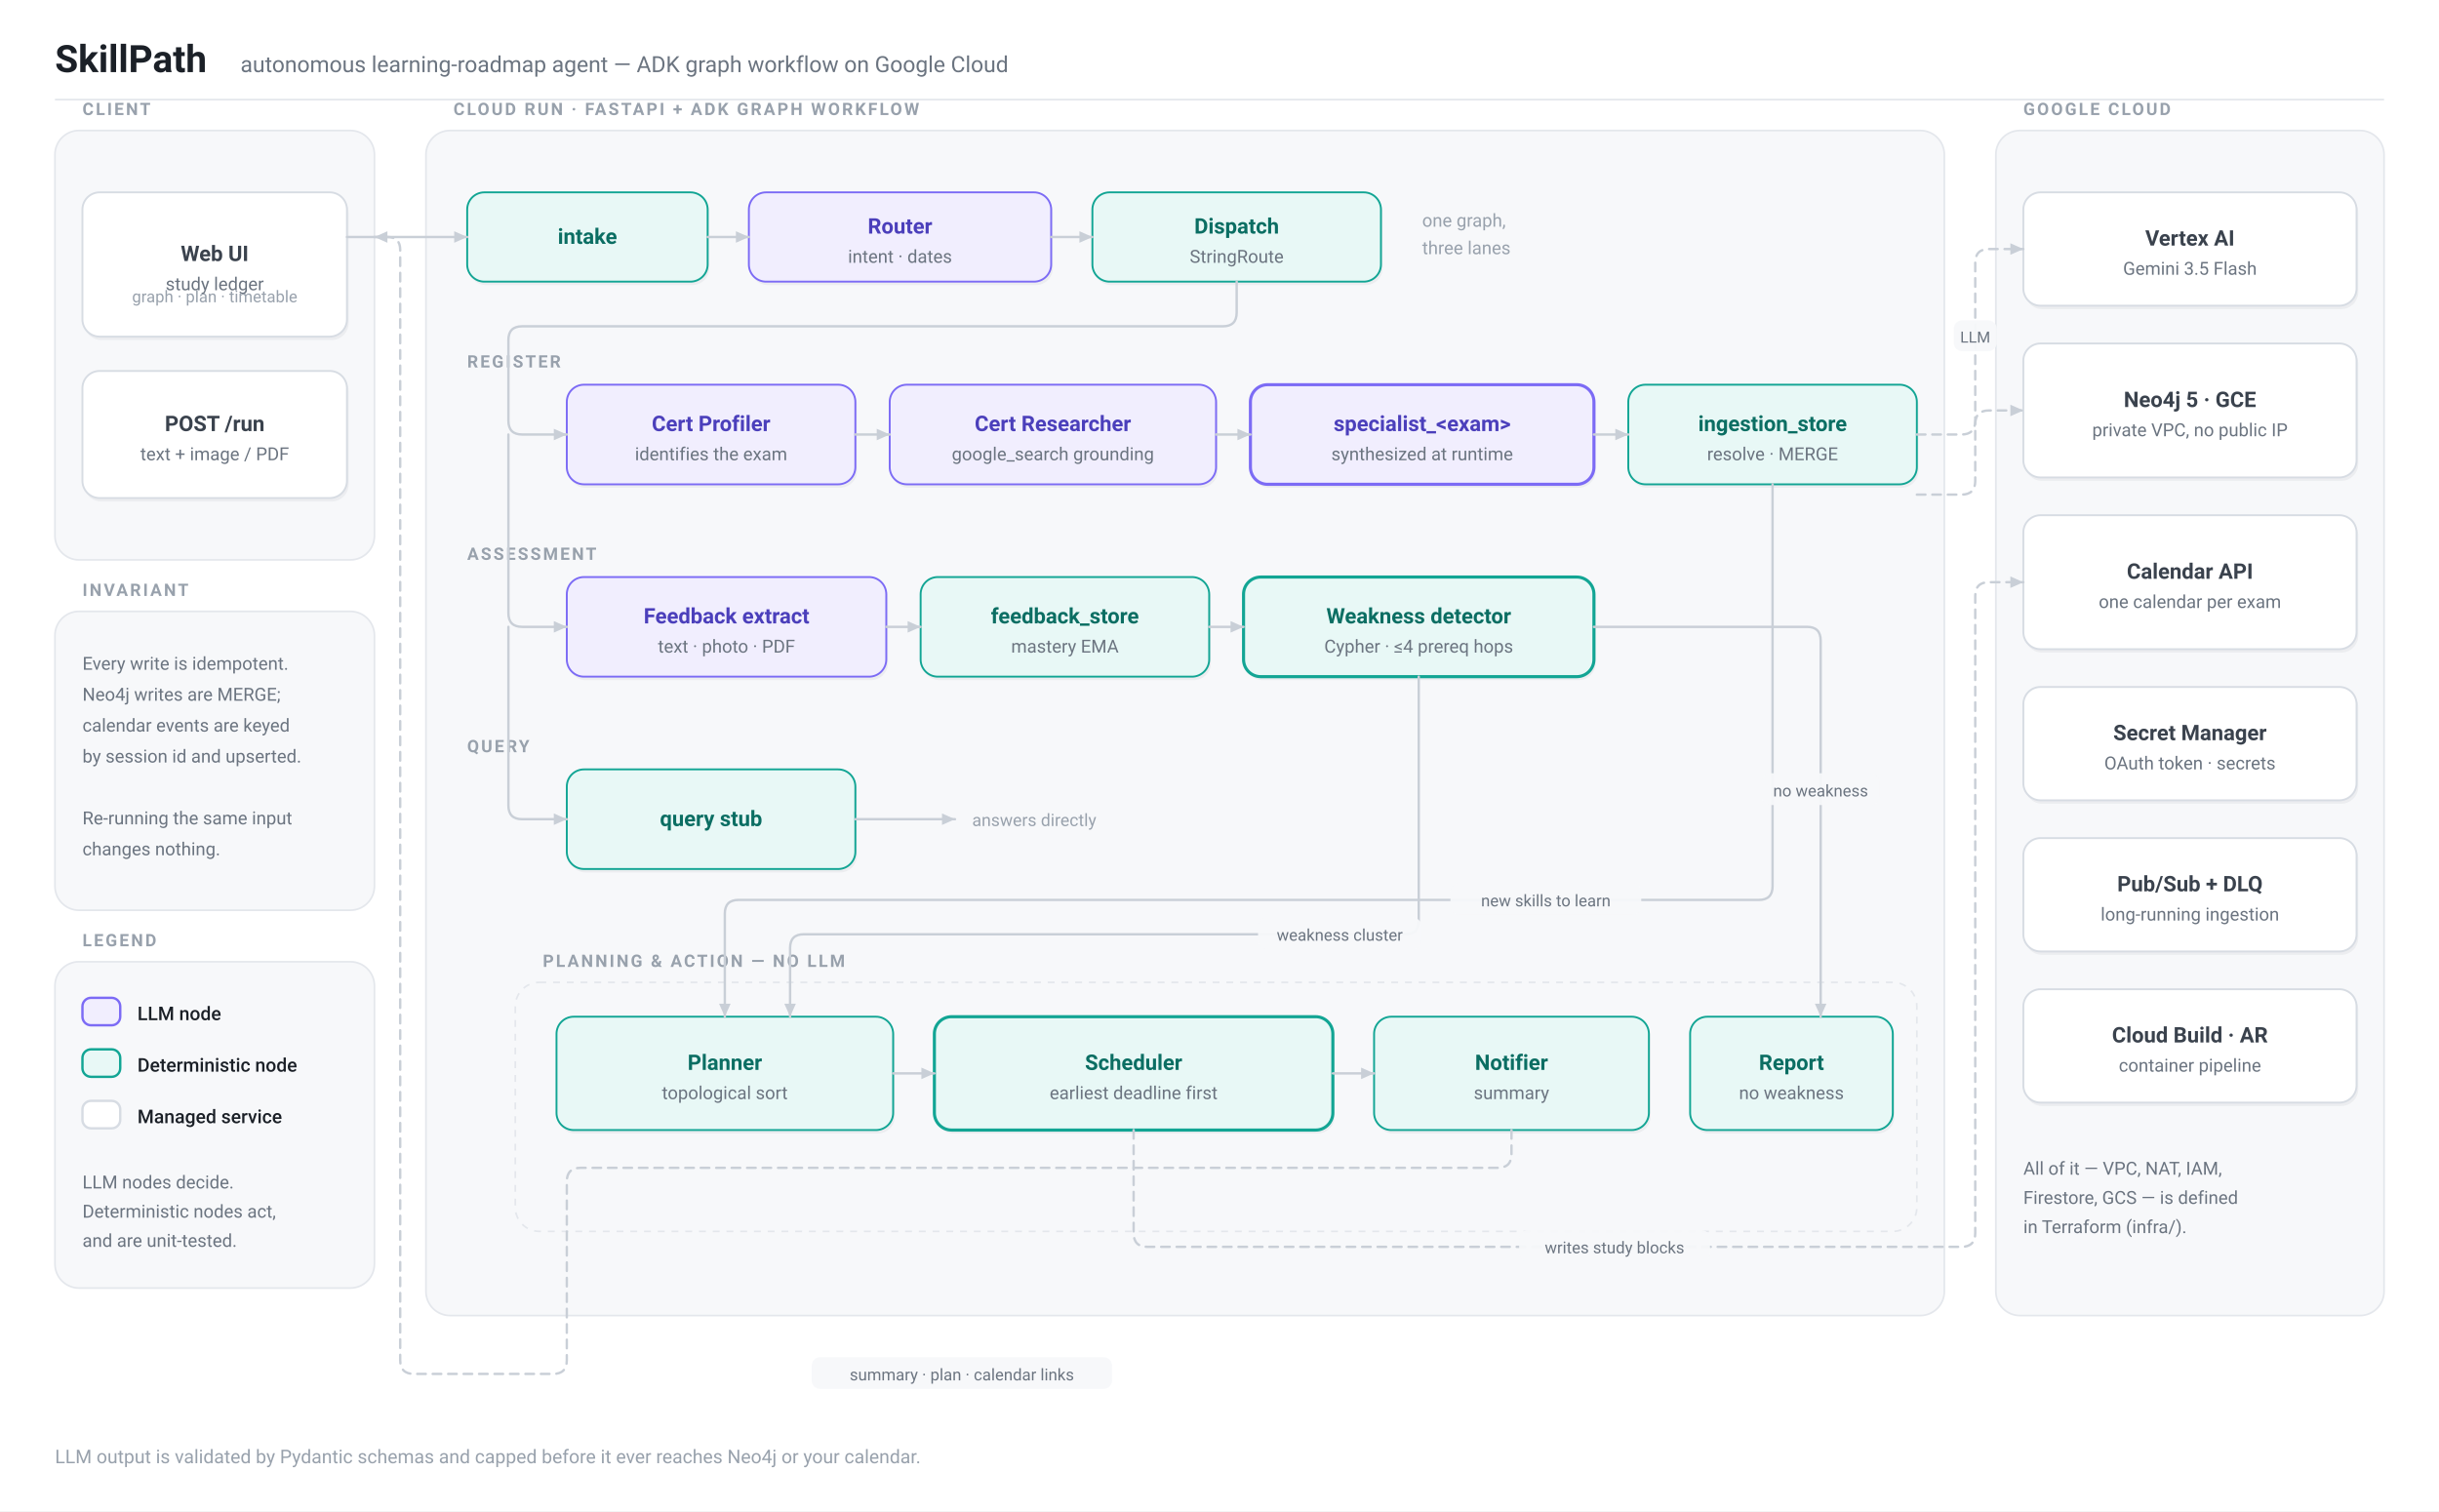
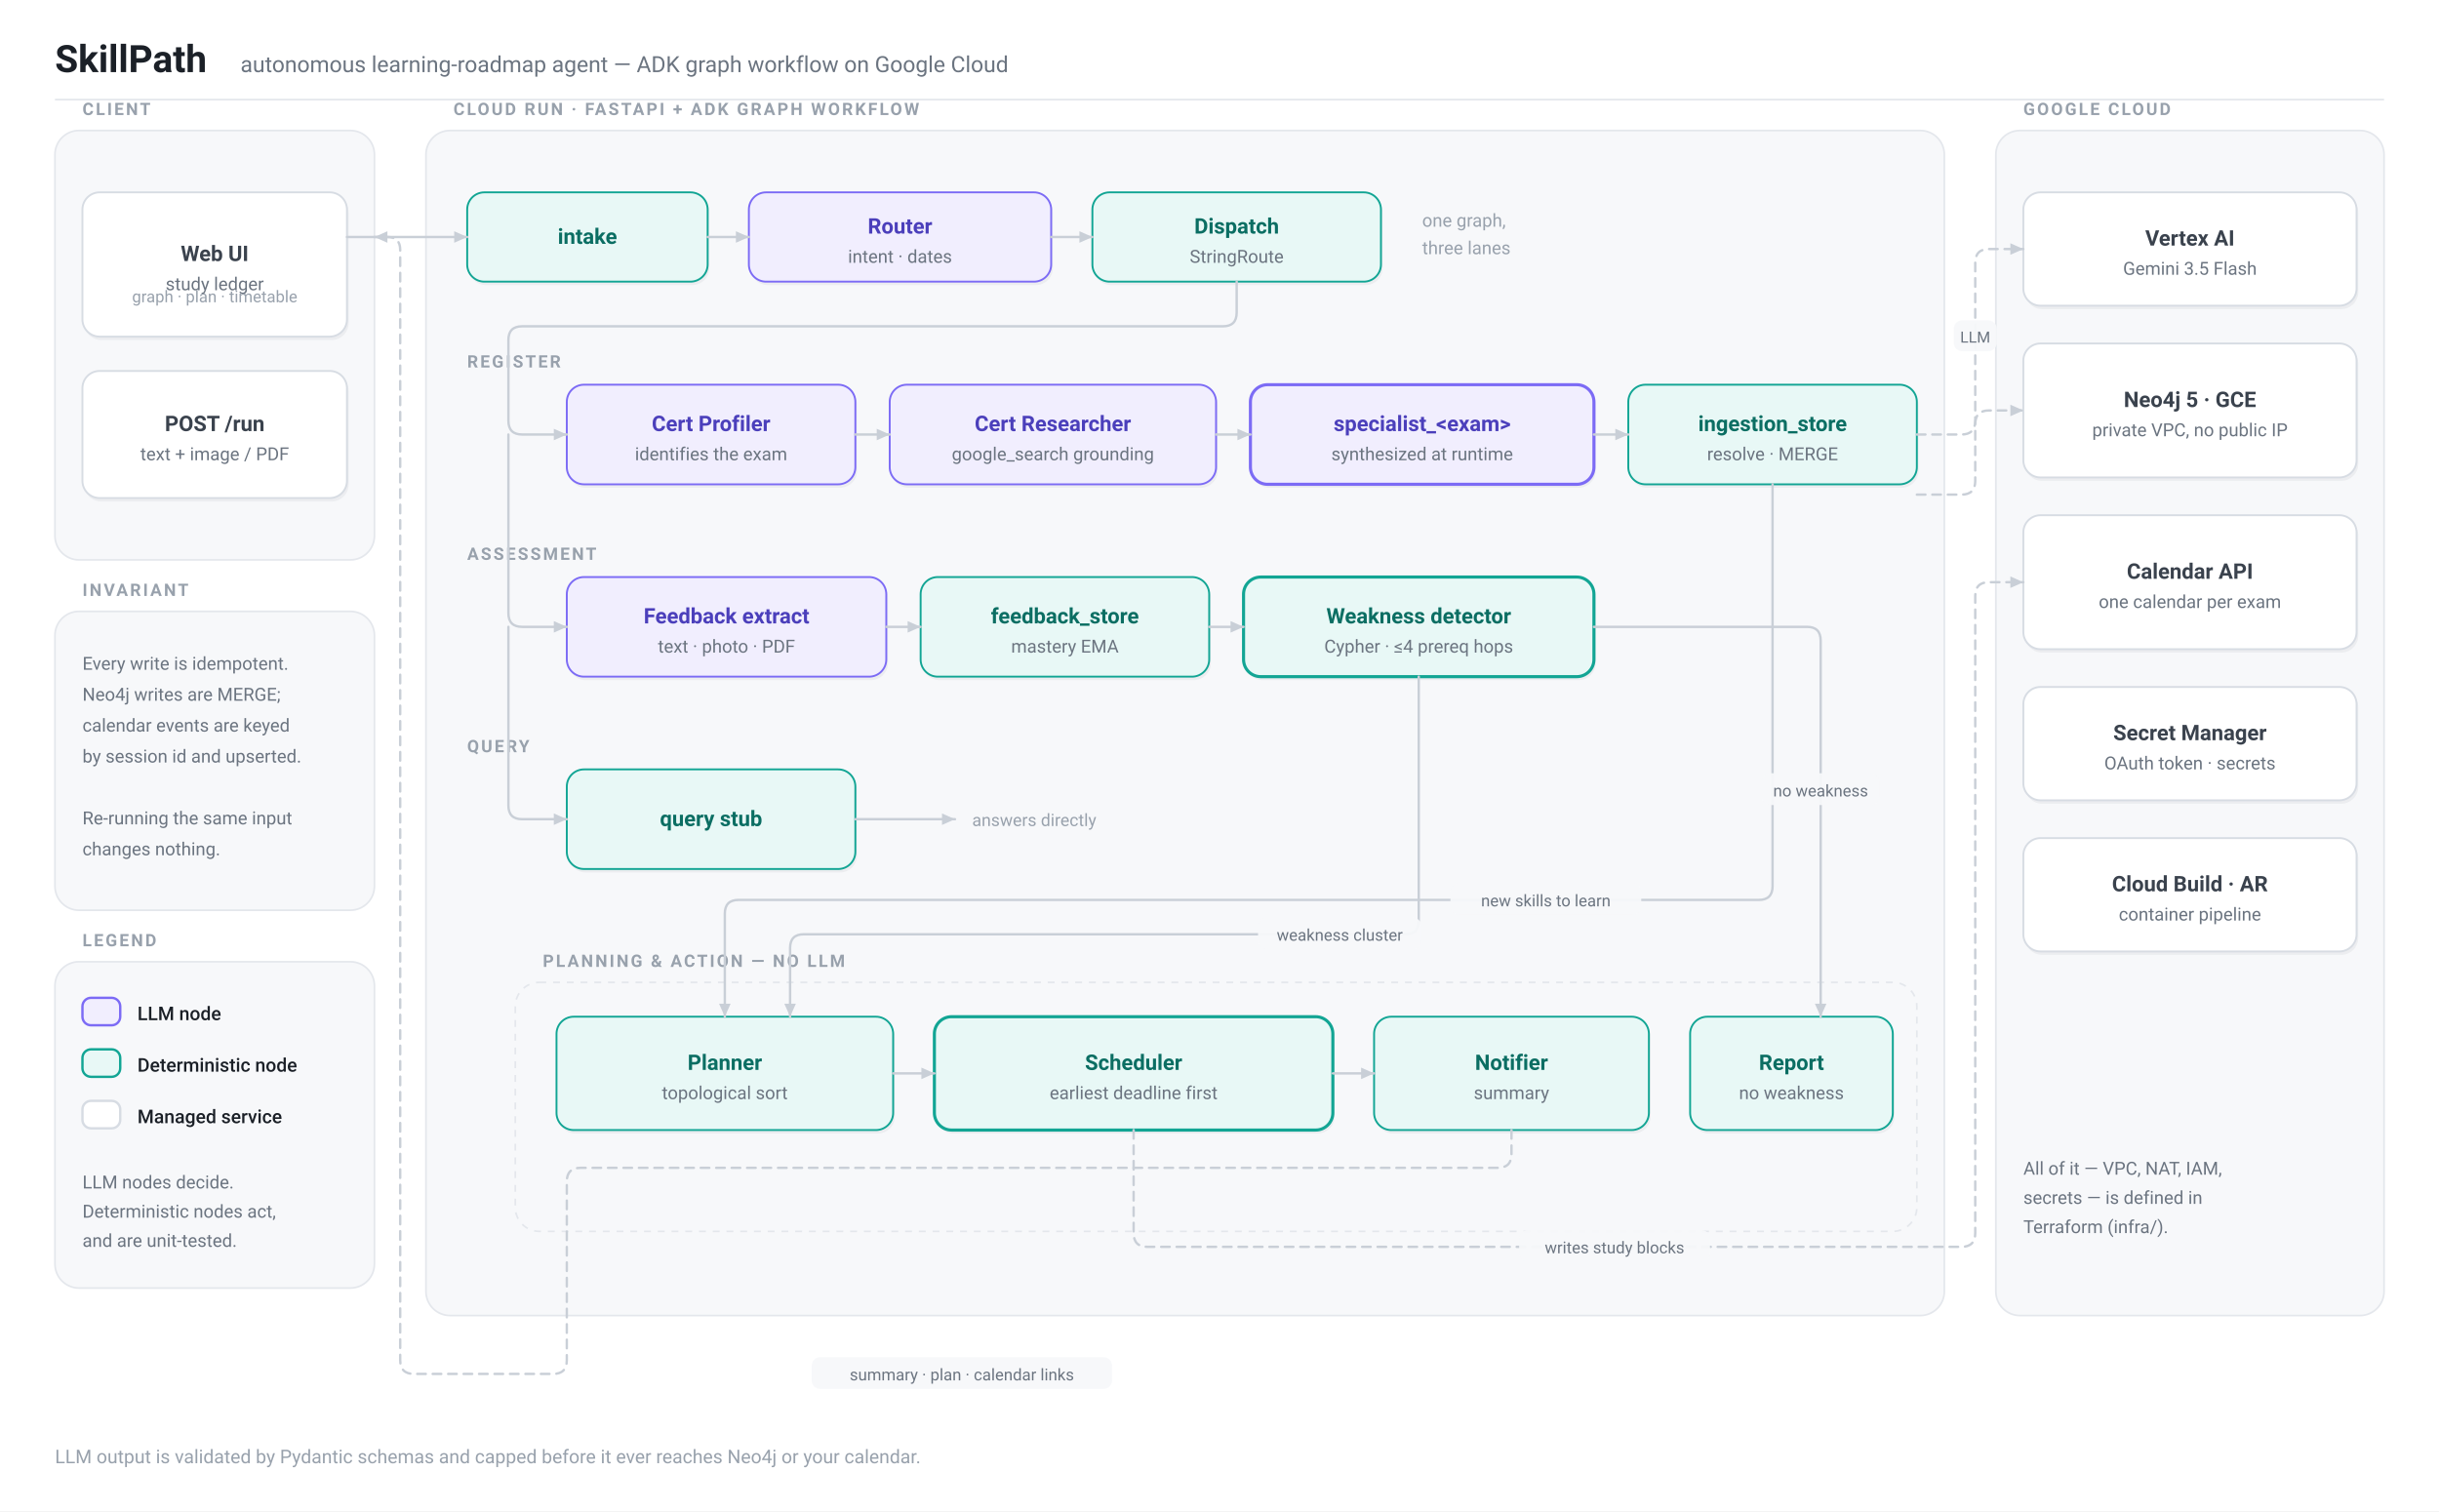
<svg xmlns="http://www.w3.org/2000/svg" viewBox="0 0 1420 880" width="1420" height="880" role="img" aria-label="SkillPath architecture">
  <defs>
    <marker id="ar" viewBox="0 0 10 10" refX="9" refY="5" markerWidth="6" markerHeight="6" orient="auto-start-reverse">
      <path d="M 0 1 L 9 5 L 0 9 z" fill="#C9CFD7" />
    </marker>
  </defs>
  <rect width="1420" height="880" fill="#FFFFFF" />
  <text x="32" y="42" font-family="-apple-system, BlinkMacSystemFont, 'Segoe UI', Roboto, Helvetica, Arial, sans-serif" font-size="22" fill="#1B2027" font-weight="700" text-anchor="start">SkillPath</text>
  <text x="140" y="42" font-family="-apple-system, BlinkMacSystemFont, 'Segoe UI', Roboto, Helvetica, Arial, sans-serif" font-size="13" fill="#6B7480" font-weight="400" text-anchor="start">autonomous learning-roadmap agent — ADK graph workflow on Google Cloud</text>
  <line x1="32" y1="58" x2="1388" y2="58" stroke="#E4E7EC" stroke-width="1" />
  <rect x="32" y="76" width="186" height="250" rx="14" fill="#F7F8FA" stroke="#E4E7EC" stroke-width="1" />
  <text x="48" y="67" font-family="-apple-system, BlinkMacSystemFont, 'Segoe UI', Roboto, Helvetica, Arial, sans-serif" font-size="10" fill="#98A1AC" font-weight="600" text-anchor="start" letter-spacing="1.2">CLIENT</text>
  <rect x="248" y="76" width="884" height="690" rx="14" fill="#F7F8FA" stroke="#E4E7EC" stroke-width="1" />
  <text x="264" y="67" font-family="-apple-system, BlinkMacSystemFont, 'Segoe UI', Roboto, Helvetica, Arial, sans-serif" font-size="10" fill="#98A1AC" font-weight="600" text-anchor="start" letter-spacing="1.2">CLOUD RUN · FASTAPI + ADK GRAPH WORKFLOW</text>
  <rect x="1162" y="76" width="226" height="690" rx="14" fill="#F7F8FA" stroke="#E4E7EC" stroke-width="1" />
  <text x="1178" y="67" font-family="-apple-system, BlinkMacSystemFont, 'Segoe UI', Roboto, Helvetica, Arial, sans-serif" font-size="10" fill="#98A1AC" font-weight="600" text-anchor="start" letter-spacing="1.2">GOOGLE CLOUD</text>
  <rect x="49" y="114" width="154" height="84" rx="10" fill="#0B1220" opacity="0.05" />
  <rect x="48" y="112" width="154" height="84" rx="10" fill="#FFFFFF" stroke="#D7DCE3" stroke-width="1.1" />
  <text x="125.0" y="152.0" font-family="-apple-system, BlinkMacSystemFont, 'Segoe UI', Roboto, Helvetica, Arial, sans-serif" font-size="12.5" fill="#3A424D" font-weight="600" text-anchor="middle">Web UI</text>
  <text x="125.0" y="169.0" font-family="-apple-system, BlinkMacSystemFont, 'Segoe UI', Roboto, Helvetica, Arial, sans-serif" font-size="10.5" fill="#6B7480" font-weight="400" text-anchor="middle">study ledger</text>
  <text x="125" y="176" font-family="-apple-system, BlinkMacSystemFont, 'Segoe UI', Roboto, Helvetica, Arial, sans-serif" font-size="9.5" fill="#98A1AC" font-weight="400" text-anchor="middle">graph · plan · timetable</text>
  <rect x="49" y="218" width="154" height="74" rx="10" fill="#0B1220" opacity="0.05" />
  <rect x="48" y="216" width="154" height="74" rx="10" fill="#FFFFFF" stroke="#D7DCE3" stroke-width="1.1" />
  <text x="125.0" y="251.0" font-family="-apple-system, BlinkMacSystemFont, 'Segoe UI', Roboto, Helvetica, Arial, sans-serif" font-size="12.5" fill="#3A424D" font-weight="600" text-anchor="middle">POST /run</text>
  <text x="125.0" y="268.0" font-family="-apple-system, BlinkMacSystemFont, 'Segoe UI', Roboto, Helvetica, Arial, sans-serif" font-size="10.5" fill="#6B7480" font-weight="400" text-anchor="middle">text + image / PDF</text>
  <rect x="32" y="356" width="186" height="174" rx="14" fill="#F7F8FA" stroke="#E4E7EC" stroke-width="1" />
  <text x="48" y="347" font-family="-apple-system, BlinkMacSystemFont, 'Segoe UI', Roboto, Helvetica, Arial, sans-serif" font-size="10" fill="#98A1AC" font-weight="600" text-anchor="start" letter-spacing="1.2">INVARIANT</text>
  <text x="48" y="390" font-family="-apple-system, BlinkMacSystemFont, 'Segoe UI', Roboto, Helvetica, Arial, sans-serif" font-size="10.5" fill="#6B7480" font-weight="400" text-anchor="start">Every write is idempotent.</text>
  <text x="48" y="408" font-family="-apple-system, BlinkMacSystemFont, 'Segoe UI', Roboto, Helvetica, Arial, sans-serif" font-size="10.5" fill="#6B7480" font-weight="400" text-anchor="start">Neo4j writes are MERGE;</text>
  <text x="48" y="426" font-family="-apple-system, BlinkMacSystemFont, 'Segoe UI', Roboto, Helvetica, Arial, sans-serif" font-size="10.5" fill="#6B7480" font-weight="400" text-anchor="start">calendar events are keyed</text>
  <text x="48" y="444" font-family="-apple-system, BlinkMacSystemFont, 'Segoe UI', Roboto, Helvetica, Arial, sans-serif" font-size="10.5" fill="#6B7480" font-weight="400" text-anchor="start">by session id and upserted.</text>
  <text x="48" y="462" font-family="-apple-system, BlinkMacSystemFont, 'Segoe UI', Roboto, Helvetica, Arial, sans-serif" font-size="10.5" fill="#6B7480" font-weight="400" text-anchor="start" />
  <text x="48" y="480" font-family="-apple-system, BlinkMacSystemFont, 'Segoe UI', Roboto, Helvetica, Arial, sans-serif" font-size="10.5" fill="#6B7480" font-weight="400" text-anchor="start">Re-running the same input</text>
  <text x="48" y="498" font-family="-apple-system, BlinkMacSystemFont, 'Segoe UI', Roboto, Helvetica, Arial, sans-serif" font-size="10.5" fill="#6B7480" font-weight="400" text-anchor="start">changes nothing.</text>
  <rect x="32" y="560" width="186" height="190" rx="14" fill="#F7F8FA" stroke="#E4E7EC" stroke-width="1" />
  <text x="48" y="551" font-family="-apple-system, BlinkMacSystemFont, 'Segoe UI', Roboto, Helvetica, Arial, sans-serif" font-size="10" fill="#98A1AC" font-weight="600" text-anchor="start" letter-spacing="1.2">LEGEND</text>
  <rect x="48" y="581" width="22" height="16" rx="5" fill="#F1EEFE" stroke="#7C6BF5" stroke-width="1.4" />
  <text x="80" y="594" font-family="-apple-system, BlinkMacSystemFont, 'Segoe UI', Roboto, Helvetica, Arial, sans-serif" font-size="11" fill="#1B2027" font-weight="500" text-anchor="start">LLM node</text>
  <rect x="48" y="611" width="22" height="16" rx="5" fill="#E8F8F6" stroke="#12A594" stroke-width="1.4" />
  <text x="80" y="624" font-family="-apple-system, BlinkMacSystemFont, 'Segoe UI', Roboto, Helvetica, Arial, sans-serif" font-size="11" fill="#1B2027" font-weight="500" text-anchor="start">Deterministic node</text>
  <rect x="48" y="641" width="22" height="16" rx="5" fill="#FFFFFF" stroke="#D7DCE3" stroke-width="1.4" />
  <text x="80" y="654" font-family="-apple-system, BlinkMacSystemFont, 'Segoe UI', Roboto, Helvetica, Arial, sans-serif" font-size="11" fill="#1B2027" font-weight="500" text-anchor="start">Managed service</text>
  <text x="48" y="692" font-family="-apple-system, BlinkMacSystemFont, 'Segoe UI', Roboto, Helvetica, Arial, sans-serif" font-size="10.5" fill="#6B7480" font-weight="400" text-anchor="start">LLM nodes decide.</text>
  <text x="48" y="709" font-family="-apple-system, BlinkMacSystemFont, 'Segoe UI', Roboto, Helvetica, Arial, sans-serif" font-size="10.5" fill="#6B7480" font-weight="400" text-anchor="start">Deterministic nodes act,</text>
  <text x="48" y="726" font-family="-apple-system, BlinkMacSystemFont, 'Segoe UI', Roboto, Helvetica, Arial, sans-serif" font-size="10.5" fill="#6B7480" font-weight="400" text-anchor="start">and are unit-tested.</text>
  <rect x="273" y="114" width="140" height="52" rx="10" fill="#0B1220" opacity="0.05" />
  <rect x="272" y="112" width="140" height="52" rx="10" fill="#E8F8F6" stroke="#12A594" stroke-width="1.1" />
  <text x="342.0" y="142.0" font-family="-apple-system, BlinkMacSystemFont, 'Segoe UI', Roboto, Helvetica, Arial, sans-serif" font-size="12.5" fill="#0B6E63" font-weight="600" text-anchor="middle">intake</text>
  <rect x="437" y="114" width="176" height="52" rx="10" fill="#0B1220" opacity="0.05" />
  <rect x="436" y="112" width="176" height="52" rx="10" fill="#F1EEFE" stroke="#7C6BF5" stroke-width="1.1" />
  <text x="524.0" y="136.0" font-family="-apple-system, BlinkMacSystemFont, 'Segoe UI', Roboto, Helvetica, Arial, sans-serif" font-size="12.5" fill="#4B3FBB" font-weight="600" text-anchor="middle">Router</text>
  <text x="524.0" y="153.0" font-family="-apple-system, BlinkMacSystemFont, 'Segoe UI', Roboto, Helvetica, Arial, sans-serif" font-size="10.5" fill="#6B7480" font-weight="400" text-anchor="middle">intent · dates</text>
  <rect x="637" y="114" width="168" height="52" rx="10" fill="#0B1220" opacity="0.05" />
  <rect x="636" y="112" width="168" height="52" rx="10" fill="#E8F8F6" stroke="#12A594" stroke-width="1.1" />
  <text x="720.0" y="136.0" font-family="-apple-system, BlinkMacSystemFont, 'Segoe UI', Roboto, Helvetica, Arial, sans-serif" font-size="12.5" fill="#0B6E63" font-weight="600" text-anchor="middle">Dispatch</text>
  <text x="720.0" y="153.0" font-family="-apple-system, BlinkMacSystemFont, 'Segoe UI', Roboto, Helvetica, Arial, sans-serif" font-size="10.5" fill="#6B7480" font-weight="400" text-anchor="middle">StringRoute</text>
  <text x="828" y="132" font-family="-apple-system, BlinkMacSystemFont, 'Segoe UI', Roboto, Helvetica, Arial, sans-serif" font-size="10.5" fill="#98A1AC" font-weight="400" text-anchor="start">one graph,</text>
  <text x="828" y="148" font-family="-apple-system, BlinkMacSystemFont, 'Segoe UI', Roboto, Helvetica, Arial, sans-serif" font-size="10.5" fill="#98A1AC" font-weight="400" text-anchor="start">three lanes</text>
  <text x="272" y="214" font-family="-apple-system, BlinkMacSystemFont, 'Segoe UI', Roboto, Helvetica, Arial, sans-serif" font-size="10" fill="#98A1AC" font-weight="700" text-anchor="start" letter-spacing="1.2">REGISTER</text>
  <rect x="331" y="226" width="168" height="58" rx="10" fill="#0B1220" opacity="0.05" />
  <rect x="330" y="224" width="168" height="58" rx="10" fill="#F1EEFE" stroke="#7C6BF5" stroke-width="1.1" />
  <text x="414.0" y="251.0" font-family="-apple-system, BlinkMacSystemFont, 'Segoe UI', Roboto, Helvetica, Arial, sans-serif" font-size="12.5" fill="#4B3FBB" font-weight="600" text-anchor="middle">Cert Profiler</text>
  <text x="414.0" y="268.0" font-family="-apple-system, BlinkMacSystemFont, 'Segoe UI', Roboto, Helvetica, Arial, sans-serif" font-size="10.5" fill="#6B7480" font-weight="400" text-anchor="middle">identifies the exam</text>
  <rect x="519" y="226" width="190" height="58" rx="10" fill="#0B1220" opacity="0.05" />
  <rect x="518" y="224" width="190" height="58" rx="10" fill="#F1EEFE" stroke="#7C6BF5" stroke-width="1.1" />
  <text x="613.0" y="251.0" font-family="-apple-system, BlinkMacSystemFont, 'Segoe UI', Roboto, Helvetica, Arial, sans-serif" font-size="12.5" fill="#4B3FBB" font-weight="600" text-anchor="middle">Cert Researcher</text>
  <text x="613.0" y="268.0" font-family="-apple-system, BlinkMacSystemFont, 'Segoe UI', Roboto, Helvetica, Arial, sans-serif" font-size="10.5" fill="#6B7480" font-weight="400" text-anchor="middle">google_search grounding</text>
  <rect x="729" y="226" width="200" height="58" rx="10" fill="#0B1220" opacity="0.05" />
  <rect x="728" y="224" width="200" height="58" rx="10" fill="#F1EEFE" stroke="#7C6BF5" stroke-width="1.8" />
  <text x="828.0" y="251.0" font-family="-apple-system, BlinkMacSystemFont, 'Segoe UI', Roboto, Helvetica, Arial, sans-serif" font-size="12.5" fill="#4B3FBB" font-weight="600" text-anchor="middle">specialist_&lt;exam&gt;</text>
  <text x="828.0" y="268.0" font-family="-apple-system, BlinkMacSystemFont, 'Segoe UI', Roboto, Helvetica, Arial, sans-serif" font-size="10.5" fill="#6B7480" font-weight="400" text-anchor="middle">synthesized at runtime</text>
  <rect x="949" y="226" width="168" height="58" rx="10" fill="#0B1220" opacity="0.05" />
  <rect x="948" y="224" width="168" height="58" rx="10" fill="#E8F8F6" stroke="#12A594" stroke-width="1.1" />
  <text x="1032.0" y="251.0" font-family="-apple-system, BlinkMacSystemFont, 'Segoe UI', Roboto, Helvetica, Arial, sans-serif" font-size="12.5" fill="#0B6E63" font-weight="600" text-anchor="middle">ingestion_store</text>
  <text x="1032.0" y="268.0" font-family="-apple-system, BlinkMacSystemFont, 'Segoe UI', Roboto, Helvetica, Arial, sans-serif" font-size="10.5" fill="#6B7480" font-weight="400" text-anchor="middle">resolve · MERGE</text>
  <text x="272" y="326" font-family="-apple-system, BlinkMacSystemFont, 'Segoe UI', Roboto, Helvetica, Arial, sans-serif" font-size="10" fill="#98A1AC" font-weight="700" text-anchor="start" letter-spacing="1.2">ASSESSMENT</text>
  <rect x="331" y="338" width="186" height="58" rx="10" fill="#0B1220" opacity="0.05" />
  <rect x="330" y="336" width="186" height="58" rx="10" fill="#F1EEFE" stroke="#7C6BF5" stroke-width="1.1" />
  <text x="423.0" y="363.0" font-family="-apple-system, BlinkMacSystemFont, 'Segoe UI', Roboto, Helvetica, Arial, sans-serif" font-size="12.5" fill="#4B3FBB" font-weight="600" text-anchor="middle">Feedback extract</text>
  <text x="423.0" y="380.0" font-family="-apple-system, BlinkMacSystemFont, 'Segoe UI', Roboto, Helvetica, Arial, sans-serif" font-size="10.5" fill="#6B7480" font-weight="400" text-anchor="middle">text · photo · PDF</text>
  <rect x="537" y="338" width="168" height="58" rx="10" fill="#0B1220" opacity="0.05" />
  <rect x="536" y="336" width="168" height="58" rx="10" fill="#E8F8F6" stroke="#12A594" stroke-width="1.1" />
  <text x="620.0" y="363.0" font-family="-apple-system, BlinkMacSystemFont, 'Segoe UI', Roboto, Helvetica, Arial, sans-serif" font-size="12.5" fill="#0B6E63" font-weight="600" text-anchor="middle">feedback_store</text>
  <text x="620.0" y="380.0" font-family="-apple-system, BlinkMacSystemFont, 'Segoe UI', Roboto, Helvetica, Arial, sans-serif" font-size="10.5" fill="#6B7480" font-weight="400" text-anchor="middle">mastery EMA</text>
  <rect x="725" y="338" width="204" height="58" rx="10" fill="#0B1220" opacity="0.05" />
  <rect x="724" y="336" width="204" height="58" rx="10" fill="#E8F8F6" stroke="#12A594" stroke-width="1.8" />
  <text x="826.0" y="363.0" font-family="-apple-system, BlinkMacSystemFont, 'Segoe UI', Roboto, Helvetica, Arial, sans-serif" font-size="12.5" fill="#0B6E63" font-weight="600" text-anchor="middle">Weakness detector</text>
  <text x="826.0" y="380.0" font-family="-apple-system, BlinkMacSystemFont, 'Segoe UI', Roboto, Helvetica, Arial, sans-serif" font-size="10.5" fill="#6B7480" font-weight="400" text-anchor="middle">Cypher · ≤4 prereq hops</text>
  <text x="272" y="438" font-family="-apple-system, BlinkMacSystemFont, 'Segoe UI', Roboto, Helvetica, Arial, sans-serif" font-size="10" fill="#98A1AC" font-weight="700" text-anchor="start" letter-spacing="1.2">QUERY</text>
  <rect x="331" y="450" width="168" height="58" rx="10" fill="#0B1220" opacity="0.05" />
  <rect x="330" y="448" width="168" height="58" rx="10" fill="#E8F8F6" stroke="#12A594" stroke-width="1.1" />
  <text x="414.0" y="481.0" font-family="-apple-system, BlinkMacSystemFont, 'Segoe UI', Roboto, Helvetica, Arial, sans-serif" font-size="12.5" fill="#0B6E63" font-weight="600" text-anchor="middle">query stub</text>
  <rect x="300" y="572" width="816" height="145" rx="14" fill="#F7F8FA" stroke="#E4E7EC" stroke-width="1" stroke-dasharray="4 4" />
  <text x="316" y="563" font-family="-apple-system, BlinkMacSystemFont, 'Segoe UI', Roboto, Helvetica, Arial, sans-serif" font-size="10" fill="#98A1AC" font-weight="600" text-anchor="start" letter-spacing="1.2">PLANNING &amp; ACTION — NO LLM</text>
  <rect x="325" y="594" width="196" height="66" rx="10" fill="#0B1220" opacity="0.05" />
  <rect x="324" y="592" width="196" height="66" rx="10" fill="#E8F8F6" stroke="#12A594" stroke-width="1.1" />
  <text x="422.0" y="623.0" font-family="-apple-system, BlinkMacSystemFont, 'Segoe UI', Roboto, Helvetica, Arial, sans-serif" font-size="12.5" fill="#0B6E63" font-weight="600" text-anchor="middle">Planner</text>
  <text x="422.0" y="640.0" font-family="-apple-system, BlinkMacSystemFont, 'Segoe UI', Roboto, Helvetica, Arial, sans-serif" font-size="10.5" fill="#6B7480" font-weight="400" text-anchor="middle">topological sort</text>
  <rect x="545" y="594" width="232" height="66" rx="10" fill="#0B1220" opacity="0.05" />
  <rect x="544" y="592" width="232" height="66" rx="10" fill="#E8F8F6" stroke="#12A594" stroke-width="1.8" />
  <text x="660.0" y="623.0" font-family="-apple-system, BlinkMacSystemFont, 'Segoe UI', Roboto, Helvetica, Arial, sans-serif" font-size="12.5" fill="#0B6E63" font-weight="600" text-anchor="middle">Scheduler</text>
  <text x="660.0" y="640.0" font-family="-apple-system, BlinkMacSystemFont, 'Segoe UI', Roboto, Helvetica, Arial, sans-serif" font-size="10.5" fill="#6B7480" font-weight="400" text-anchor="middle">earliest deadline first</text>
  <rect x="801" y="594" width="160" height="66" rx="10" fill="#0B1220" opacity="0.05" />
  <rect x="800" y="592" width="160" height="66" rx="10" fill="#E8F8F6" stroke="#12A594" stroke-width="1.1" />
  <text x="880.0" y="623.0" font-family="-apple-system, BlinkMacSystemFont, 'Segoe UI', Roboto, Helvetica, Arial, sans-serif" font-size="12.5" fill="#0B6E63" font-weight="600" text-anchor="middle">Notifier</text>
  <text x="880.0" y="640.0" font-family="-apple-system, BlinkMacSystemFont, 'Segoe UI', Roboto, Helvetica, Arial, sans-serif" font-size="10.5" fill="#6B7480" font-weight="400" text-anchor="middle">summary</text>
  <rect x="985" y="594" width="118" height="66" rx="10" fill="#0B1220" opacity="0.05" />
  <rect x="984" y="592" width="118" height="66" rx="10" fill="#E8F8F6" stroke="#12A594" stroke-width="1.1" />
  <text x="1043.0" y="623.0" font-family="-apple-system, BlinkMacSystemFont, 'Segoe UI', Roboto, Helvetica, Arial, sans-serif" font-size="12.5" fill="#0B6E63" font-weight="600" text-anchor="middle">Report</text>
  <text x="1043.0" y="640.0" font-family="-apple-system, BlinkMacSystemFont, 'Segoe UI', Roboto, Helvetica, Arial, sans-serif" font-size="10.5" fill="#6B7480" font-weight="400" text-anchor="middle">no weakness</text>
  <rect x="1179" y="114" width="194" height="66" rx="10" fill="#0B1220" opacity="0.05" />
  <rect x="1178" y="112" width="194" height="66" rx="10" fill="#FFFFFF" stroke="#D7DCE3" stroke-width="1.1" />
  <text x="1275.0" y="143.0" font-family="-apple-system, BlinkMacSystemFont, 'Segoe UI', Roboto, Helvetica, Arial, sans-serif" font-size="12.5" fill="#3A424D" font-weight="600" text-anchor="middle">Vertex AI</text>
  <text x="1275.0" y="160.0" font-family="-apple-system, BlinkMacSystemFont, 'Segoe UI', Roboto, Helvetica, Arial, sans-serif" font-size="10.5" fill="#6B7480" font-weight="400" text-anchor="middle">Gemini 3.5 Flash</text>
  <rect x="1179" y="202" width="194" height="78" rx="10" fill="#0B1220" opacity="0.05" />
  <rect x="1178" y="200" width="194" height="78" rx="10" fill="#FFFFFF" stroke="#D7DCE3" stroke-width="1.1" />
  <text x="1275.0" y="237.0" font-family="-apple-system, BlinkMacSystemFont, 'Segoe UI', Roboto, Helvetica, Arial, sans-serif" font-size="12.5" fill="#3A424D" font-weight="600" text-anchor="middle">Neo4j 5 · GCE</text>
  <text x="1275.0" y="254.0" font-family="-apple-system, BlinkMacSystemFont, 'Segoe UI', Roboto, Helvetica, Arial, sans-serif" font-size="10.5" fill="#6B7480" font-weight="400" text-anchor="middle">private VPC, no public IP</text>
  <rect x="1179" y="302" width="194" height="78" rx="10" fill="#0B1220" opacity="0.05" />
  <rect x="1178" y="300" width="194" height="78" rx="10" fill="#FFFFFF" stroke="#D7DCE3" stroke-width="1.1" />
  <text x="1275.0" y="337.0" font-family="-apple-system, BlinkMacSystemFont, 'Segoe UI', Roboto, Helvetica, Arial, sans-serif" font-size="12.5" fill="#3A424D" font-weight="600" text-anchor="middle">Calendar API</text>
  <text x="1275.0" y="354.0" font-family="-apple-system, BlinkMacSystemFont, 'Segoe UI', Roboto, Helvetica, Arial, sans-serif" font-size="10.5" fill="#6B7480" font-weight="400" text-anchor="middle">one calendar per exam</text>
  <rect x="1179" y="402" width="194" height="66" rx="10" fill="#0B1220" opacity="0.05" />
  <rect x="1178" y="400" width="194" height="66" rx="10" fill="#FFFFFF" stroke="#D7DCE3" stroke-width="1.1" />
  <text x="1275.0" y="431.0" font-family="-apple-system, BlinkMacSystemFont, 'Segoe UI', Roboto, Helvetica, Arial, sans-serif" font-size="12.5" fill="#3A424D" font-weight="600" text-anchor="middle">Secret Manager</text>
  <text x="1275.0" y="448.0" font-family="-apple-system, BlinkMacSystemFont, 'Segoe UI', Roboto, Helvetica, Arial, sans-serif" font-size="10.5" fill="#6B7480" font-weight="400" text-anchor="middle">OAuth token · secrets</text>
  <rect x="1179" y="490" width="194" height="66" rx="10" fill="#0B1220" opacity="0.05" />
  <rect x="1178" y="488" width="194" height="66" rx="10" fill="#FFFFFF" stroke="#D7DCE3" stroke-width="1.1" />
-   <text x="1275.0" y="519.0" font-family="-apple-system, BlinkMacSystemFont, 'Segoe UI', Roboto, Helvetica, Arial, sans-serif" font-size="12.5" fill="#3A424D" font-weight="600" text-anchor="middle">Pub/Sub + DLQ</text>
-   <text x="1275.0" y="536.0" font-family="-apple-system, BlinkMacSystemFont, 'Segoe UI', Roboto, Helvetica, Arial, sans-serif" font-size="10.5" fill="#6B7480" font-weight="400" text-anchor="middle">long-running ingestion</text>
-   <rect x="1179" y="578" width="194" height="66" rx="10" fill="#0B1220" opacity="0.05" />
-   <rect x="1178" y="576" width="194" height="66" rx="10" fill="#FFFFFF" stroke="#D7DCE3" stroke-width="1.1" />
-   <text x="1275.0" y="607.0" font-family="-apple-system, BlinkMacSystemFont, 'Segoe UI', Roboto, Helvetica, Arial, sans-serif" font-size="12.5" fill="#3A424D" font-weight="600" text-anchor="middle">Cloud Build · AR</text>
-   <text x="1275.0" y="624.0" font-family="-apple-system, BlinkMacSystemFont, 'Segoe UI', Roboto, Helvetica, Arial, sans-serif" font-size="10.5" fill="#6B7480" font-weight="400" text-anchor="middle">container pipeline</text>
+   <text x="1275.0" y="519.0" font-family="-apple-system, BlinkMacSystemFont, 'Segoe UI', Roboto, Helvetica, Arial, sans-serif" font-size="12.5" fill="#3A424D" font-weight="600" text-anchor="middle">Cloud Build · AR</text>
+   <text x="1275.0" y="536.0" font-family="-apple-system, BlinkMacSystemFont, 'Segoe UI', Roboto, Helvetica, Arial, sans-serif" font-size="10.5" fill="#6B7480" font-weight="400" text-anchor="middle">container pipeline</text>
  <text x="1178" y="684" font-family="-apple-system, BlinkMacSystemFont, 'Segoe UI', Roboto, Helvetica, Arial, sans-serif" font-size="10.5" fill="#6B7480" font-weight="400" text-anchor="start">All of it — VPC, NAT, IAM,</text>
-   <text x="1178" y="701" font-family="-apple-system, BlinkMacSystemFont, 'Segoe UI', Roboto, Helvetica, Arial, sans-serif" font-size="10.5" fill="#6B7480" font-weight="400" text-anchor="start">Firestore, GCS — is defined</text>
-   <text x="1178" y="718" font-family="-apple-system, BlinkMacSystemFont, 'Segoe UI', Roboto, Helvetica, Arial, sans-serif" font-size="10.5" fill="#6B7480" font-weight="400" text-anchor="start">in Terraform (infra/).</text>
+   <text x="1178" y="701" font-family="-apple-system, BlinkMacSystemFont, 'Segoe UI', Roboto, Helvetica, Arial, sans-serif" font-size="10.5" fill="#6B7480" font-weight="400" text-anchor="start">secrets — is defined in</text>
+   <text x="1178" y="718" font-family="-apple-system, BlinkMacSystemFont, 'Segoe UI', Roboto, Helvetica, Arial, sans-serif" font-size="10.5" fill="#6B7480" font-weight="400" text-anchor="start">Terraform (infra/).</text>
  <path d="M 202 138 L 272 138" fill="none" stroke="#C9CFD7" stroke-width="1.4" stroke-linecap="round" stroke-linejoin="round" marker-end="url(#ar)" />
  <path d="M 412 138 L 436 138" fill="none" stroke="#C9CFD7" stroke-width="1.4" stroke-linecap="round" stroke-linejoin="round" marker-end="url(#ar)" />
  <path d="M 612 138 L 636 138" fill="none" stroke="#C9CFD7" stroke-width="1.4" stroke-linecap="round" stroke-linejoin="round" marker-end="url(#ar)" />
  <path d="M 720 164 L 720.0 182.0 Q 720 190 712.0 190.0 L 304.0 190.0 Q 296 190 296.0 198.0 L 296.0 245.0 Q 296 253 304.0 253.0 L 330 253" fill="none" stroke="#C9CFD7" stroke-width="1.4" stroke-linecap="round" stroke-linejoin="round" marker-end="url(#ar)" />
  <path d="M 296 253 L 296.0 357.0 Q 296 365 304.0 365.0 L 330 365" fill="none" stroke="#C9CFD7" stroke-width="1.4" stroke-linecap="round" stroke-linejoin="round" marker-end="url(#ar)" />
  <path d="M 296 365 L 296.0 469.0 Q 296 477 304.0 477.0 L 330 477" fill="none" stroke="#C9CFD7" stroke-width="1.4" stroke-linecap="round" stroke-linejoin="round" marker-end="url(#ar)" />
  <path d="M 498 253 L 518 253" fill="none" stroke="#C9CFD7" stroke-width="1.4" stroke-linecap="round" stroke-linejoin="round" marker-end="url(#ar)" />
  <path d="M 708 253 L 728 253" fill="none" stroke="#C9CFD7" stroke-width="1.4" stroke-linecap="round" stroke-linejoin="round" marker-end="url(#ar)" />
  <path d="M 928 253 L 948 253" fill="none" stroke="#C9CFD7" stroke-width="1.4" stroke-linecap="round" stroke-linejoin="round" marker-end="url(#ar)" />
  <path d="M 516 365 L 536 365" fill="none" stroke="#C9CFD7" stroke-width="1.4" stroke-linecap="round" stroke-linejoin="round" marker-end="url(#ar)" />
  <path d="M 704 365 L 724 365" fill="none" stroke="#C9CFD7" stroke-width="1.4" stroke-linecap="round" stroke-linejoin="round" marker-end="url(#ar)" />
  <path d="M 1032 282 L 1032.0 516.0 Q 1032 524 1024.0 524.0 L 430.0 524.0 Q 422 524 422.0 532.0 L 422 592" fill="none" stroke="#C9CFD7" stroke-width="1.4" stroke-linecap="round" stroke-linejoin="round" marker-end="url(#ar)" />
  <path d="M 826 394 L 826.0 536.0 Q 826 544 818.0 544.0 L 468.0 544.0 Q 460 544 460.0 552.0 L 460 592" fill="none" stroke="#C9CFD7" stroke-width="1.4" stroke-linecap="round" stroke-linejoin="round" marker-end="url(#ar)" />
  <rect x="844.46" y="514.25" width="111.08" height="18.5" rx="5" fill="#F7F8FA" opacity="0.95" />
  <text x="900" y="527.75" font-family="-apple-system, BlinkMacSystemFont, 'Segoe UI', Roboto, Helvetica, Arial, sans-serif" font-size="9.5" fill="#6B7480" font-weight="400" text-anchor="middle">new skills to learn</text>
  <rect x="732.44" y="534.25" width="95.12" height="18.5" rx="5" fill="#F7F8FA" opacity="0.95" />
  <text x="780" y="547.75" font-family="-apple-system, BlinkMacSystemFont, 'Segoe UI', Roboto, Helvetica, Arial, sans-serif" font-size="9.5" fill="#6B7480" font-weight="400" text-anchor="middle">weakness cluster</text>
  <path d="M 928 365 L 1052.0 365.0 Q 1060 365 1060.0 373.0 L 1060 592" fill="none" stroke="#C9CFD7" stroke-width="1.4" stroke-linecap="round" stroke-linejoin="round" marker-end="url(#ar)" />
  <rect x="1025.74" y="450.25" width="68.52" height="18.5" rx="5" fill="#F7F8FA" opacity="0.95" />
  <text x="1060" y="463.75" font-family="-apple-system, BlinkMacSystemFont, 'Segoe UI', Roboto, Helvetica, Arial, sans-serif" font-size="9.5" fill="#6B7480" font-weight="400" text-anchor="middle">no weakness</text>
  <path d="M 498 477 L 556 477" fill="none" stroke="#C9CFD7" stroke-width="1.4" stroke-linecap="round" stroke-linejoin="round" marker-end="url(#ar)" />
  <text x="566" y="481" font-family="-apple-system, BlinkMacSystemFont, 'Segoe UI', Roboto, Helvetica, Arial, sans-serif" font-size="10" fill="#98A1AC" font-weight="400" text-anchor="start">answers directly</text>
  <path d="M 520 625 L 544 625" fill="none" stroke="#C9CFD7" stroke-width="1.4" stroke-linecap="round" stroke-linejoin="round" marker-end="url(#ar)" />
  <path d="M 776 625 L 800 625" fill="none" stroke="#C9CFD7" stroke-width="1.4" stroke-linecap="round" stroke-linejoin="round" marker-end="url(#ar)" />
  <path d="M 660 658 L 660.0 718.0 Q 660 726 668.0 726.0 L 1142.0 726.0 Q 1150 726 1150.0 718.0 L 1150.0 347.0 Q 1150 339 1158.0 339.0 L 1178 339" fill="none" stroke="#C9CFD7" stroke-width="1.4" stroke-linecap="round" stroke-linejoin="round" stroke-dasharray="5 4" marker-end="url(#ar)" />
  <rect x="884.46" y="716.25" width="111.08" height="18.5" rx="5" fill="#F7F8FA" opacity="0.95" />
  <text x="940" y="729.75" font-family="-apple-system, BlinkMacSystemFont, 'Segoe UI', Roboto, Helvetica, Arial, sans-serif" font-size="9.5" fill="#6B7480" font-weight="400" text-anchor="middle">writes study blocks</text>
  <path d="M 880 658 L 880.0 672.0 Q 880 680 872.0 680.0 L 338.0 680.0 Q 330 680 330.0 688.0 L 330.0 792.0 Q 330 800 322.0 800.0 L 241.0 800.0 Q 233 800 233.0 792.0 L 233.0 145.5 Q 233 138 225.5 138.0 L 218 138" fill="none" stroke="#C9CFD7" stroke-width="1.4" stroke-linecap="round" stroke-linejoin="round" stroke-dasharray="5 4" marker-end="url(#ar)" />
  <rect x="472.54" y="790.25" width="174.92" height="18.5" rx="5" fill="#F7F8FA" opacity="0.95" />
  <text x="560" y="803.75" font-family="-apple-system, BlinkMacSystemFont, 'Segoe UI', Roboto, Helvetica, Arial, sans-serif" font-size="9.5" fill="#6B7480" font-weight="400" text-anchor="middle">summary · plan · calendar links</text>
  <path d="M 1116 253 L 1142.0 253.0 Q 1150 253 1150.0 245.0 L 1150.0 153.0 Q 1150 145 1158.0 145.0 L 1178 145" fill="none" stroke="#C9CFD7" stroke-width="1.4" stroke-linecap="round" stroke-linejoin="round" stroke-dasharray="5 4" marker-end="url(#ar)" />
  <rect x="1137.44" y="186.5" width="25.12" height="18" rx="5" fill="#F7F8FA" opacity="0.95" />
  <text x="1150" y="199.5" font-family="-apple-system, BlinkMacSystemFont, 'Segoe UI', Roboto, Helvetica, Arial, sans-serif" font-size="9" fill="#6B7480" font-weight="400" text-anchor="middle">LLM</text>
  <path d="M 1116 288 L 1142.0 288.0 Q 1150 288 1150.0 280.0 L 1150.0 247.0 Q 1150 239 1158.0 239.0 L 1178 239" fill="none" stroke="#C9CFD7" stroke-width="1.4" stroke-linecap="round" stroke-linejoin="round" stroke-dasharray="5 4" marker-end="url(#ar)" />
  <text x="32" y="852" font-family="-apple-system, BlinkMacSystemFont, 'Segoe UI', Roboto, Helvetica, Arial, sans-serif" font-size="11" fill="#98A1AC" font-weight="400" text-anchor="start">LLM output is validated by Pydantic schemas and capped before it ever reaches Neo4j or your calendar.</text>
</svg>
